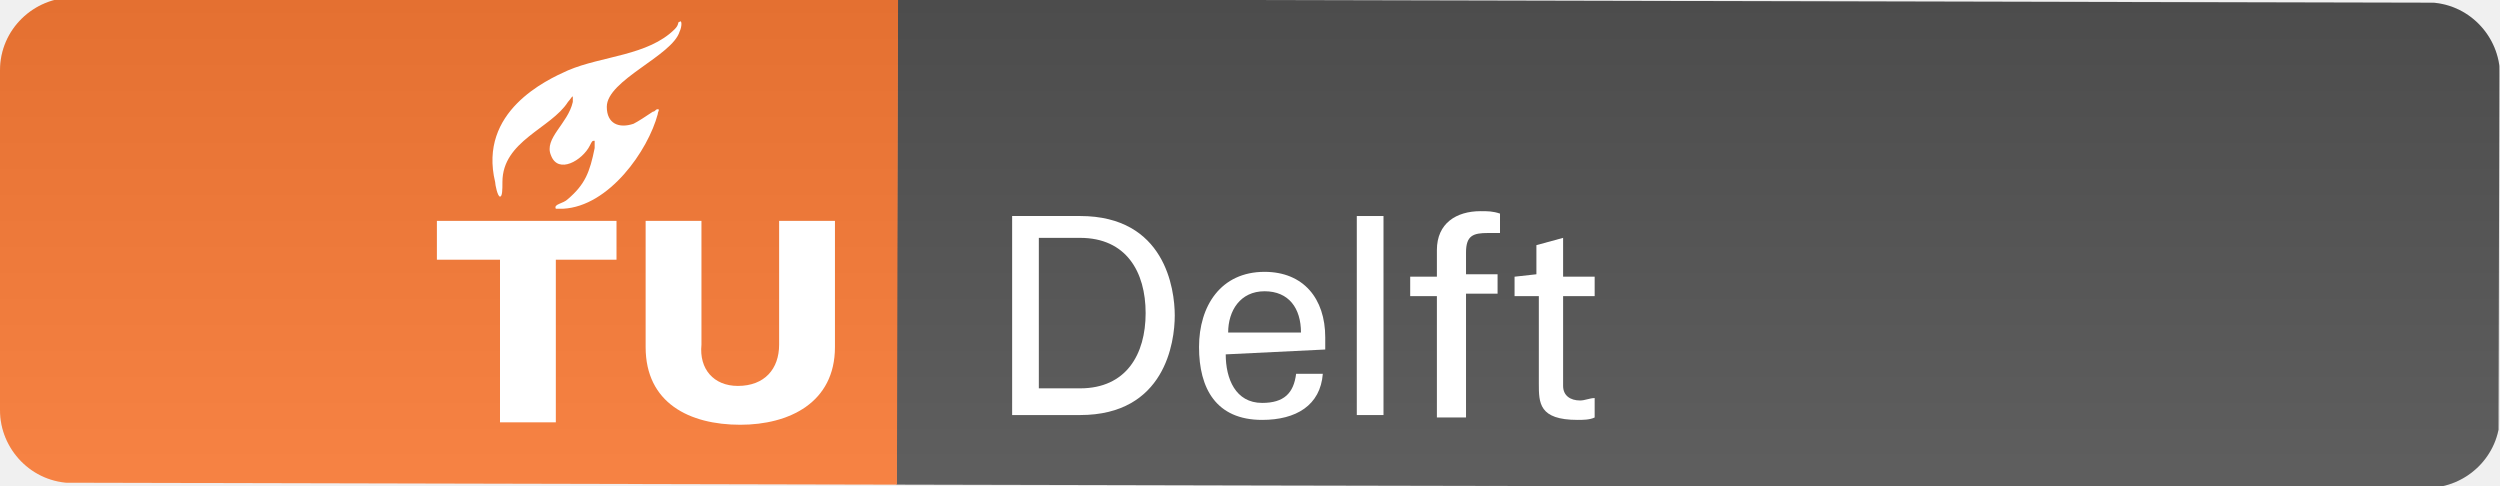
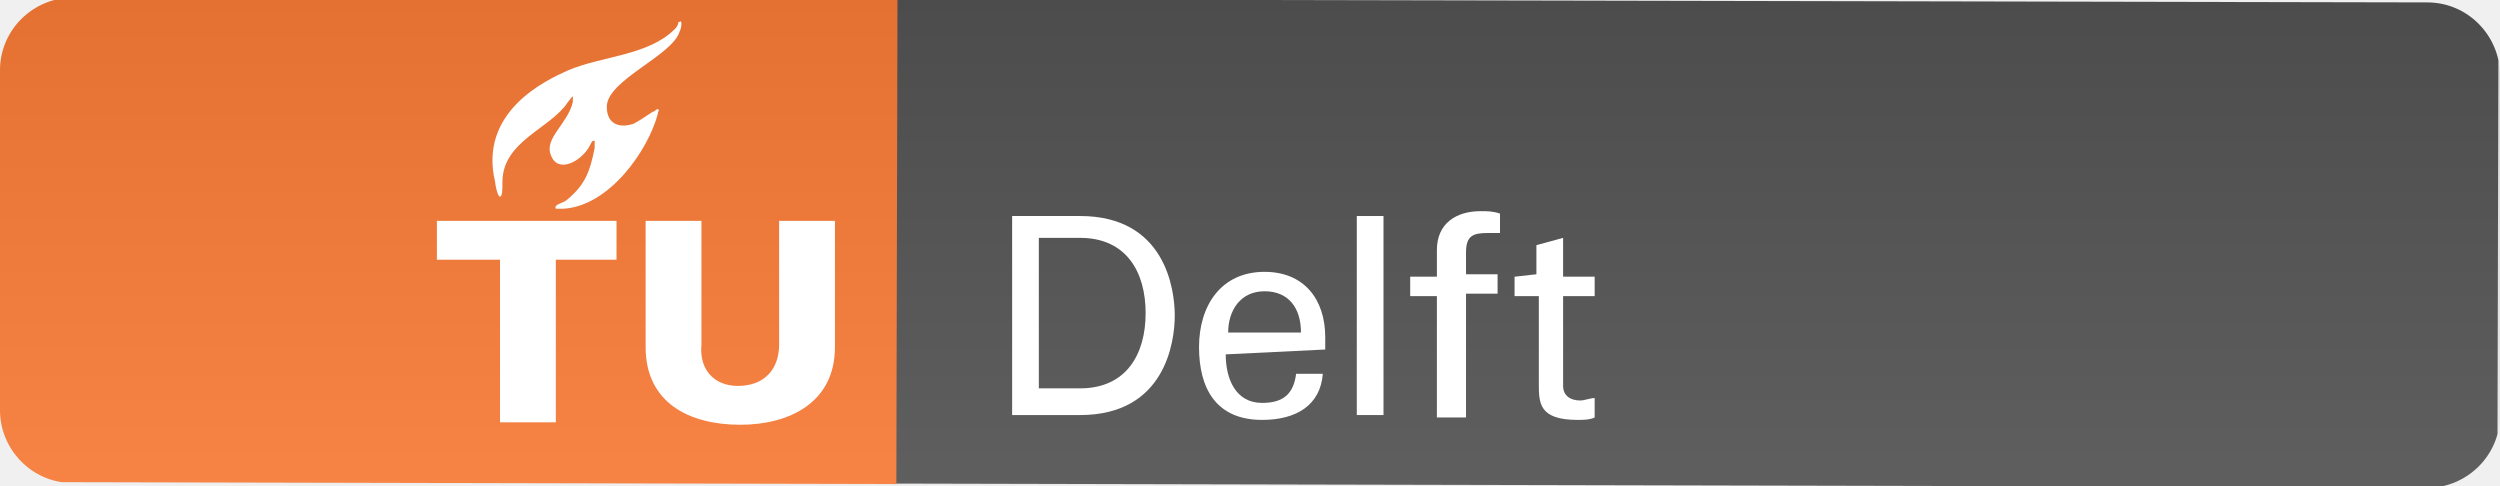
<svg xmlns="http://www.w3.org/2000/svg" xmlns:xlink="http://www.w3.org/1999/xlink" version="1.1" id="Layer_1" x="0px" y="0px" viewBox="0 0 103 20" style="enable-background:new 0 0 103 20;" xml:space="preserve">
  <style type="text/css">
- 	.st0{clip-path:url(#SVGID_00000052799068118447998190000002522071799637654429_);}
+ 	.st0{clip-path:url(#SVGID_00000085963770323899618580000007646777139654196128_);}
	.st1{fill:#555555;}
	.st2{fill:#FE7D37;}
- 	.st3{fill:url(#SVGID_00000007414929553734727960000013403899786329928096_);}
- 	.st4{fill:none;}
- 	.st5{fill:#FFFFFF;}
+ 	.st3{fill:url(#SVGID_00000096024809287679821970000007455604639226530209_);}
+ 	.st4{fill:#FFFFFF;}
</style>
  <g>
-     <defs>
-       <path id="SVGID_1_" d="M100,20.1L3,19.9c-1.7,0-3-1.4-3-3l0-14c0-1.7,1.4-3,3-3l97,0.2c1.7,0,3,1.4,3,3l0,14    C103,18.8,101.6,20.1,100,20.1z" />
-     </defs>
-     <clipPath id="SVGID_00000122688648421651063180000010375487842885082015_">
-       <use xlink:href="#SVGID_1_" style="overflow:visible;" />
-     </clipPath>
-     <g style="clip-path:url(#SVGID_00000122688648421651063180000010375487842885082015_);">
-       <rect x="60" y="-23" transform="matrix(2.311509e-03 -1 1 2.311509e-03 59.7954 80.0193)" class="st1" width="20" height="66" />
-       <rect x="8.5" y="-8.6" transform="matrix(2.311509e-03 -1 1 2.311509e-03 8.5336 28.4008)" class="st2" width="20" height="37" />
-       <linearGradient id="SVGID_00000068645644368671297130000009581713856620623254_" gradientUnits="userSpaceOnUse" x1="-251.034" y1="387.75" x2="-251.034" y2="386.75" gradientTransform="matrix(-102.9997 -0.2381 -4.623019e-02 19.9999 -25787.027 -7794.747)">
-         <stop offset="0" style="stop-color:#BBBBBB;stop-opacity:0.1" />
-         <stop offset="1" style="stop-color:#000000;stop-opacity:0.1" />
-       </linearGradient>
-       <polygon style="fill:url(#SVGID_00000068645644368671297130000009581713856620623254_);" points="103,20.1 0,19.9 0,-0.1 103,0.1       " />
+     <g>
+       <defs>
+         <path id="SVGID_1_" d="M100,20.1L3,19.9c-1.7,0-3-1.4-3-3v-14c0-1.7,1.4-3,3-3l97,0.2c1.7,0,3,1.4,3,3v14     C103,18.8,101.6,20.1,100,20.1z" />
+       </defs>
+       <clipPath id="SVGID_00000041253446502032352990000002126790441776798874_">
+         <use xlink:href="#SVGID_1_" style="overflow:visible;" />
+       </clipPath>
+       <g style="clip-path:url(#SVGID_00000041253446502032352990000002126790441776798874_);">
+         <rect x="60" y="-23" transform="matrix(2.311503e-03 -1 1 2.311503e-03 59.7531 79.9762)" class="st1" width="20" height="66" />
+         <rect x="8.5" y="-8.6" transform="matrix(2.311503e-03 -1 1 2.311503e-03 8.51 28.3771)" class="st2" width="20" height="37" />
+         <linearGradient id="SVGID_00000066502194927784372700000017735075148206563479_" gradientUnits="userSpaceOnUse" x1="-507.509" y1="2.936543e-02" x2="-507.509" y2="1.029" gradientTransform="matrix(-102.9997 -0.2381 4.623019e-02 -19.9999 -52221.766 -100.2648)">
+           <stop offset="0" style="stop-color:#BBBBBB;stop-opacity:0.1" />
+           <stop offset="1" style="stop-color:#000000;stop-opacity:0.1" />
+         </linearGradient>
+         <polygon style="fill:url(#SVGID_00000066502194927784372700000017735075148206563479_);" points="103,20.1 0,19.9 0,-0.1      103,0.1    " />
+       </g>
    </g>
  </g>
-   <rect x="6" y="-3.1" class="st4" width="53.5" height="32.9" />
  <g>
-     <path class="st5" d="M30.4,15.9c1.1,0,1.7-0.7,1.7-1.7V9.1h2.3v5.2c0,2.3-1.9,3.2-3.9,3.2c-2.1,0-3.9-0.9-3.9-3.2V9.1h2.3v5.1   C28.8,15.2,29.4,15.9,30.4,15.9z" />
-     <polygon class="st5" points="20.6,17.4 22.9,17.4 22.9,10.7 25.4,10.7 25.4,9.1 18,9.1 18,10.7 20.6,10.7  " />
-     <path class="st5" d="M26.1,5.1c-0.6,0.2-1.1,0-1.1-0.7c0-1.1,2.7-2.1,3-3.1c0.1-0.2,0.1-0.5,0-0.4c-0.1,0,0,0.1-0.2,0.3   c-1.1,1.1-3,1.1-4.4,1.7c-0.9,0.4-3.7,1.7-3,4.6c0,0.1,0.1,0.6,0.2,0.6c0.1,0,0.1-0.3,0.1-0.6c0-1.7,2-2.2,2.7-3.3   c0.1-0.1,0.2-0.3,0.2-0.2c0,0,0,0.1,0,0.2c-0.2,0.9-1.2,1.5-0.9,2.2C23,7.2,24,6.6,24.3,6c0.1-0.2,0.1-0.2,0.2-0.2c0,0,0,0.2,0,0.3   c-0.2,1-0.4,1.5-1.1,2.1c-0.2,0.2-0.6,0.2-0.5,0.4c0,0,0.2,0,0.3,0c1.9-0.1,3.5-2.4,3.9-3.9c0-0.1,0.1-0.2,0-0.2   c-0.1,0-0.1,0.1-0.2,0.1C26.6,4.8,26.3,5,26.1,5.1z" />
+     <path class="st4" d="M30.4,15.9c1.1,0,1.7-0.7,1.7-1.7V9.1h2.3v5.2c0,2.3-1.9,3.2-3.9,3.2c-2.1,0-3.9-0.9-3.9-3.2V9.1h2.3v5.1   C28.8,15.2,29.4,15.9,30.4,15.9z" />
+     <polygon class="st4" points="20.6,17.4 22.9,17.4 22.9,10.7 25.4,10.7 25.4,9.1 18,9.1 18,10.7 20.6,10.7  " />
+     <path class="st4" d="M26.1,5.1c-0.6,0.2-1.1,0-1.1-0.7c0-1.1,2.7-2.1,3-3.1c0.1-0.2,0.1-0.5,0-0.4c-0.1,0,0,0.1-0.2,0.3   c-1.1,1.1-3,1.1-4.4,1.7c-0.9,0.4-3.7,1.7-3,4.6c0,0.1,0.1,0.6,0.2,0.6s0.1-0.3,0.1-0.6c0-1.7,2-2.2,2.7-3.3   c0.1-0.1,0.2-0.3,0.2-0.2c0,0,0,0.1,0,0.2c-0.2,0.9-1.2,1.5-0.9,2.2C23,7.2,24,6.6,24.3,6c0.1-0.2,0.1-0.2,0.2-0.2c0,0,0,0.2,0,0.3   c-0.2,1-0.4,1.5-1.1,2.1c-0.2,0.2-0.6,0.2-0.5,0.4c0,0,0.2,0,0.3,0c1.9-0.1,3.5-2.4,3.9-3.9c0-0.1,0.1-0.2,0-0.2S27,4.6,26.9,4.6   C26.6,4.8,26.3,5,26.1,5.1z" />
  </g>
  <g>
-     <path class="st5" d="M50.6,13.7c0-0.9,0.5-1.7,1.5-1.7c1,0,1.5,0.7,1.5,1.7H50.6z M54.6,14.4v-0.5c0-1.6-0.9-2.7-2.5-2.7   c-1.8,0-2.7,1.4-2.7,3.1c0,1.7,0.7,3,2.6,3c1.4,0,2.4-0.6,2.5-1.9h-1.1c-0.1,0.8-0.5,1.2-1.4,1.2c-1.1,0-1.5-1-1.5-2L54.6,14.4   L54.6,14.4z" />
-     <rect x="55.9" y="8.9" class="st5" width="1.1" height="8.2" />
-     <path class="st5" d="M60.4,17.1v-5h1.3v-0.8h-1.3v-0.9c0-0.7,0.3-0.8,0.9-0.8c0.2,0,0.4,0,0.5,0V8.8c-0.3-0.1-0.5-0.1-0.8-0.1   c-1,0-1.8,0.5-1.8,1.6v1.1h-1.1v0.8h1.1v5H60.4z" />
-     <path class="st5" d="M62.4,11.4v0.8h1v3.6c0,0.8,0,1.5,1.6,1.5c0.2,0,0.5,0,0.7-0.1v-0.8c-0.2,0-0.4,0.1-0.6,0.1   c-0.4,0-0.7-0.2-0.7-0.6v-3.7h1.3v-0.8h-1.3V9.8l-1.1,0.3v1.2L62.4,11.4z" />
-     <path class="st5" d="M41.7,17.1h2.8c3.5,0,3.9-3,3.9-4.1c0-1.1-0.4-4.1-3.9-4.1h-2.8V17.1z M42.8,9.8h1.7c1.9,0,2.7,1.4,2.7,3.1   s-0.8,3.1-2.7,3.1h-1.7V9.8z" />
+     <path class="st4" d="M50.6,13.7c0-0.9,0.5-1.7,1.5-1.7s1.5,0.7,1.5,1.7H50.6z M54.6,14.4v-0.5c0-1.6-0.9-2.7-2.5-2.7   c-1.8,0-2.7,1.4-2.7,3.1s0.7,3,2.6,3c1.4,0,2.4-0.6,2.5-1.9h-1.1c-0.1,0.8-0.5,1.2-1.4,1.2c-1.1,0-1.5-1-1.5-2L54.6,14.4L54.6,14.4   z" />
+     <rect x="55.9" y="8.9" class="st4" width="1.1" height="8.2" />
+     <path class="st4" d="M60.4,17.1v-5h1.3v-0.8h-1.3v-0.9c0-0.7,0.3-0.8,0.9-0.8c0.2,0,0.4,0,0.5,0V8.8c-0.3-0.1-0.5-0.1-0.8-0.1   c-1,0-1.8,0.5-1.8,1.6v1.1h-1.1v0.8h1.1v5h1.2V17.1z" />
+     <path class="st4" d="M62.4,11.4v0.8h1v3.6c0,0.8,0,1.5,1.6,1.5c0.2,0,0.5,0,0.7-0.1v-0.8c-0.2,0-0.4,0.1-0.6,0.1   c-0.4,0-0.7-0.2-0.7-0.6v-3.7h1.3v-0.8h-1.3V9.8l-1.1,0.3v1.2L62.4,11.4z" />
+     <path class="st4" d="M41.7,17.1h2.8c3.5,0,3.9-3,3.9-4.1S48,8.9,44.5,8.9h-2.8V17.1z M42.8,9.8h1.7c1.9,0,2.7,1.4,2.7,3.1   S46.4,16,44.5,16h-1.7V9.8z" />
  </g>
</svg>
